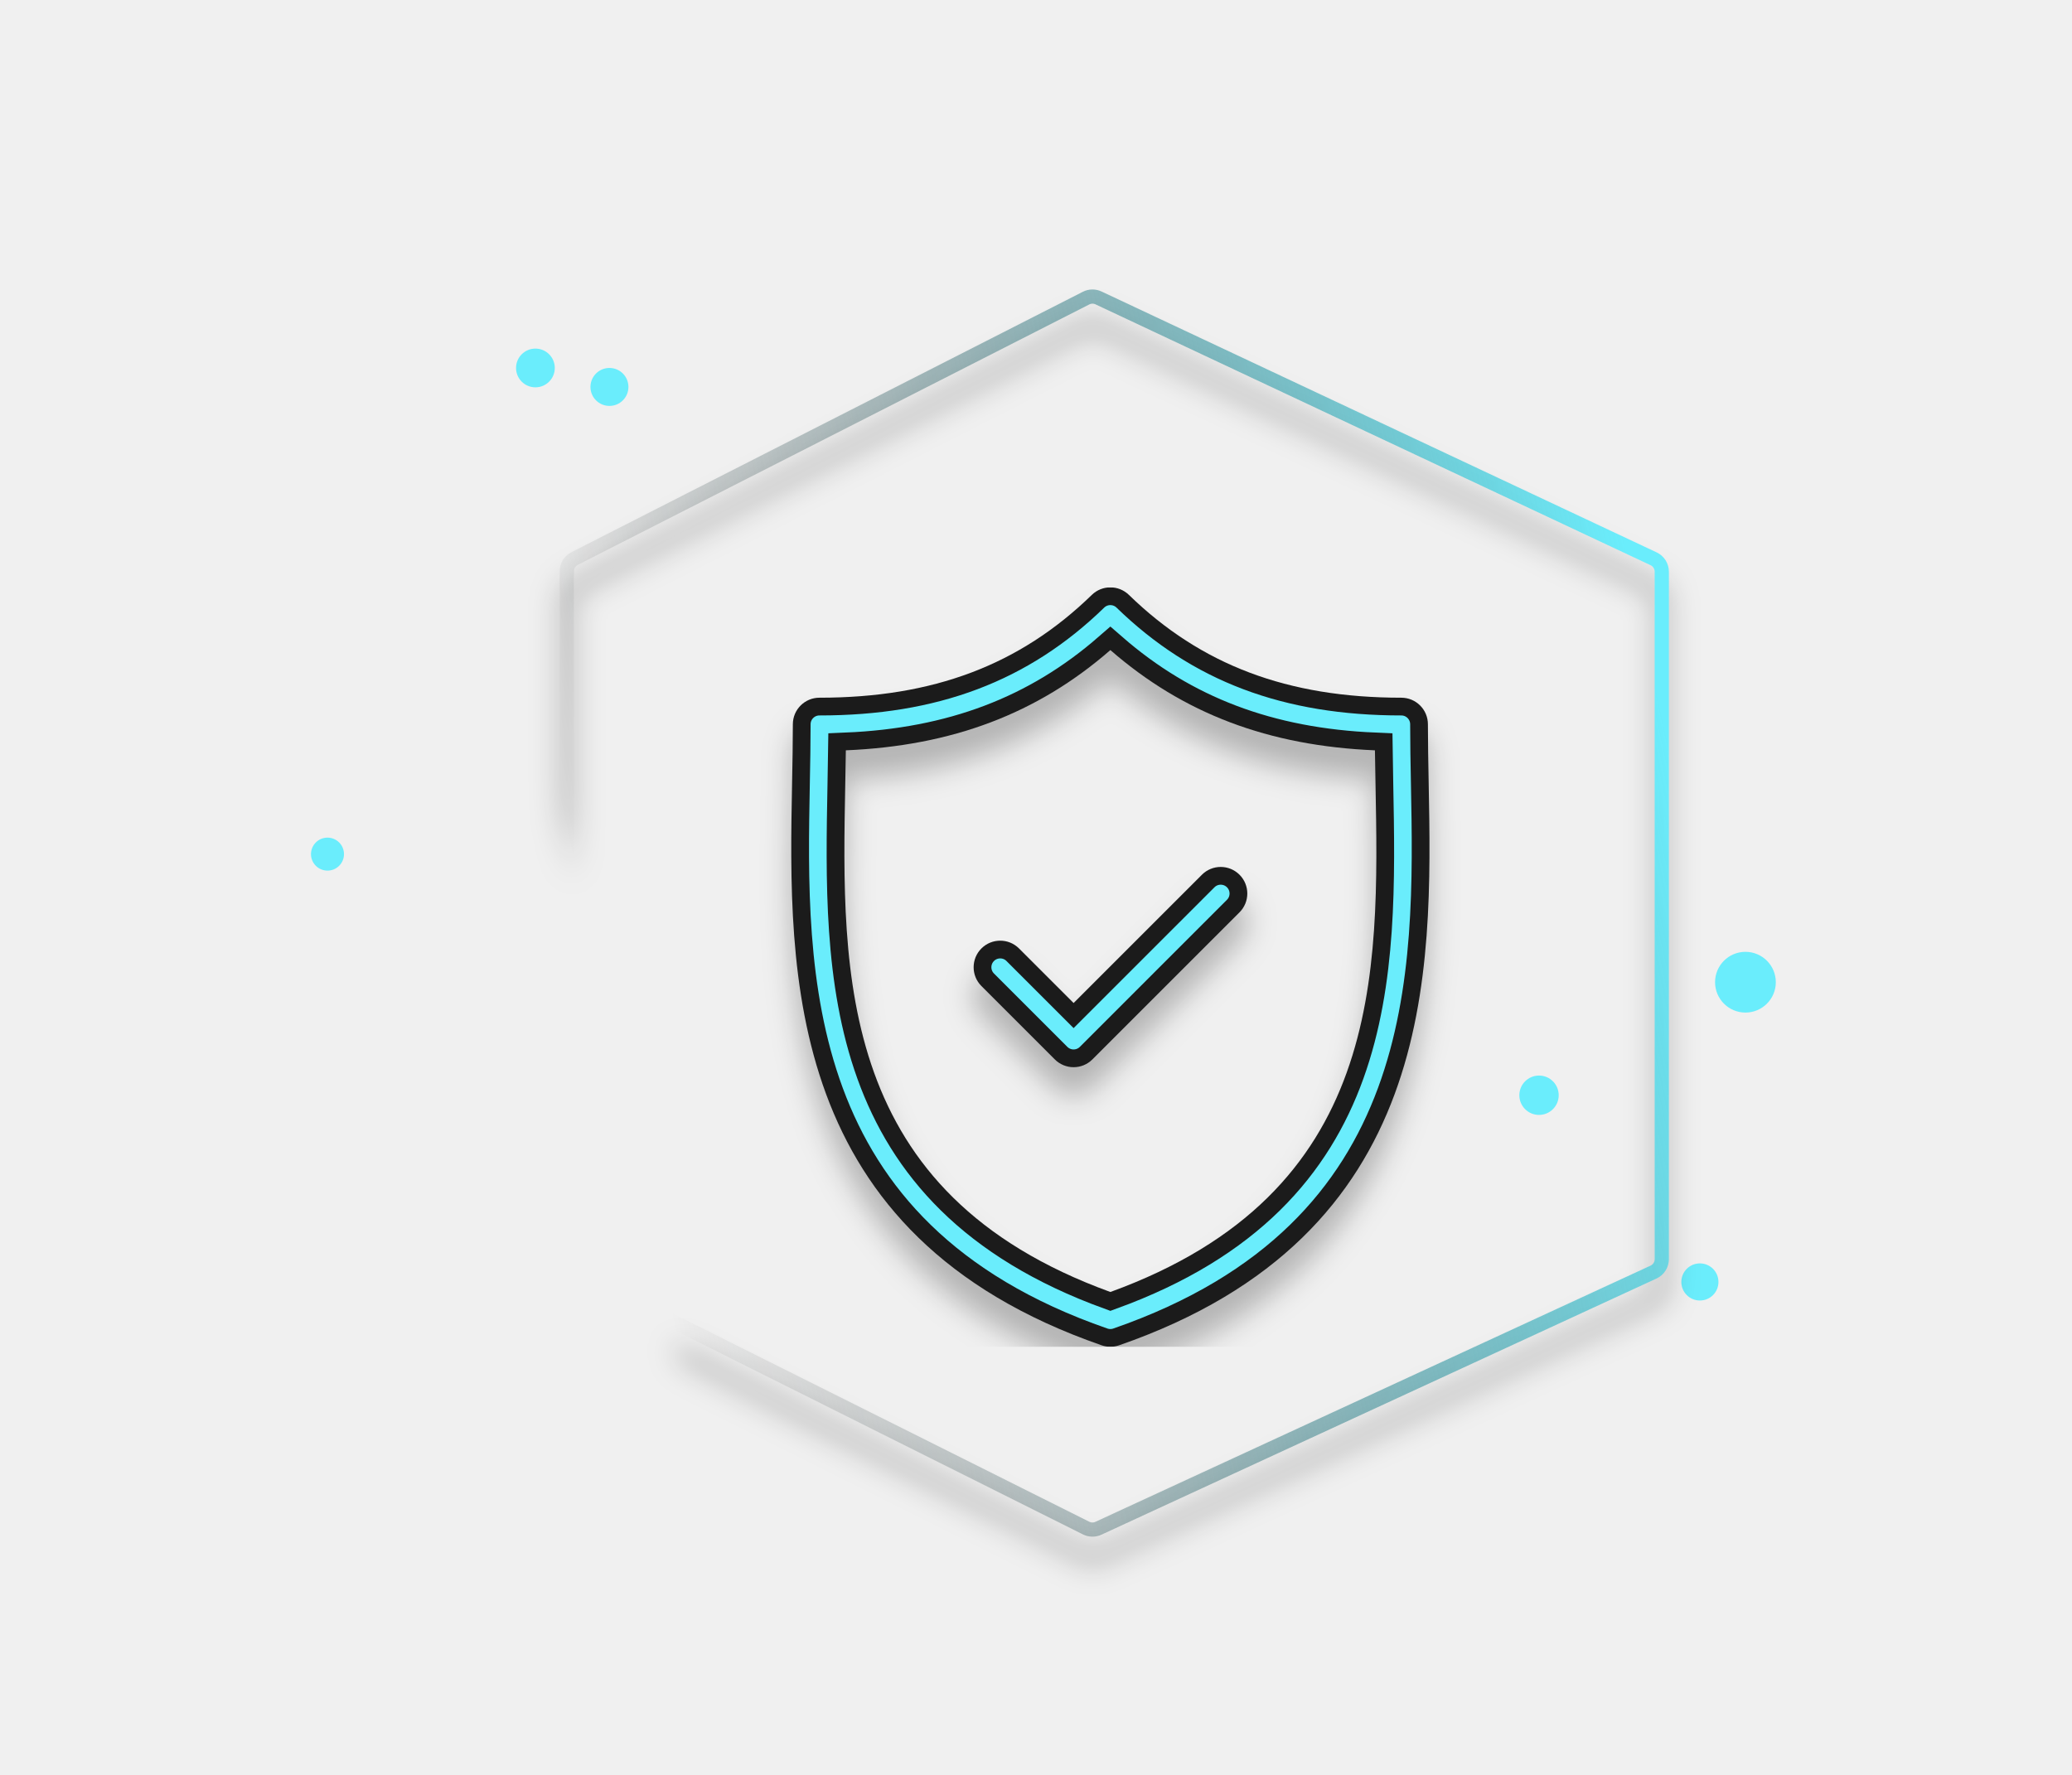
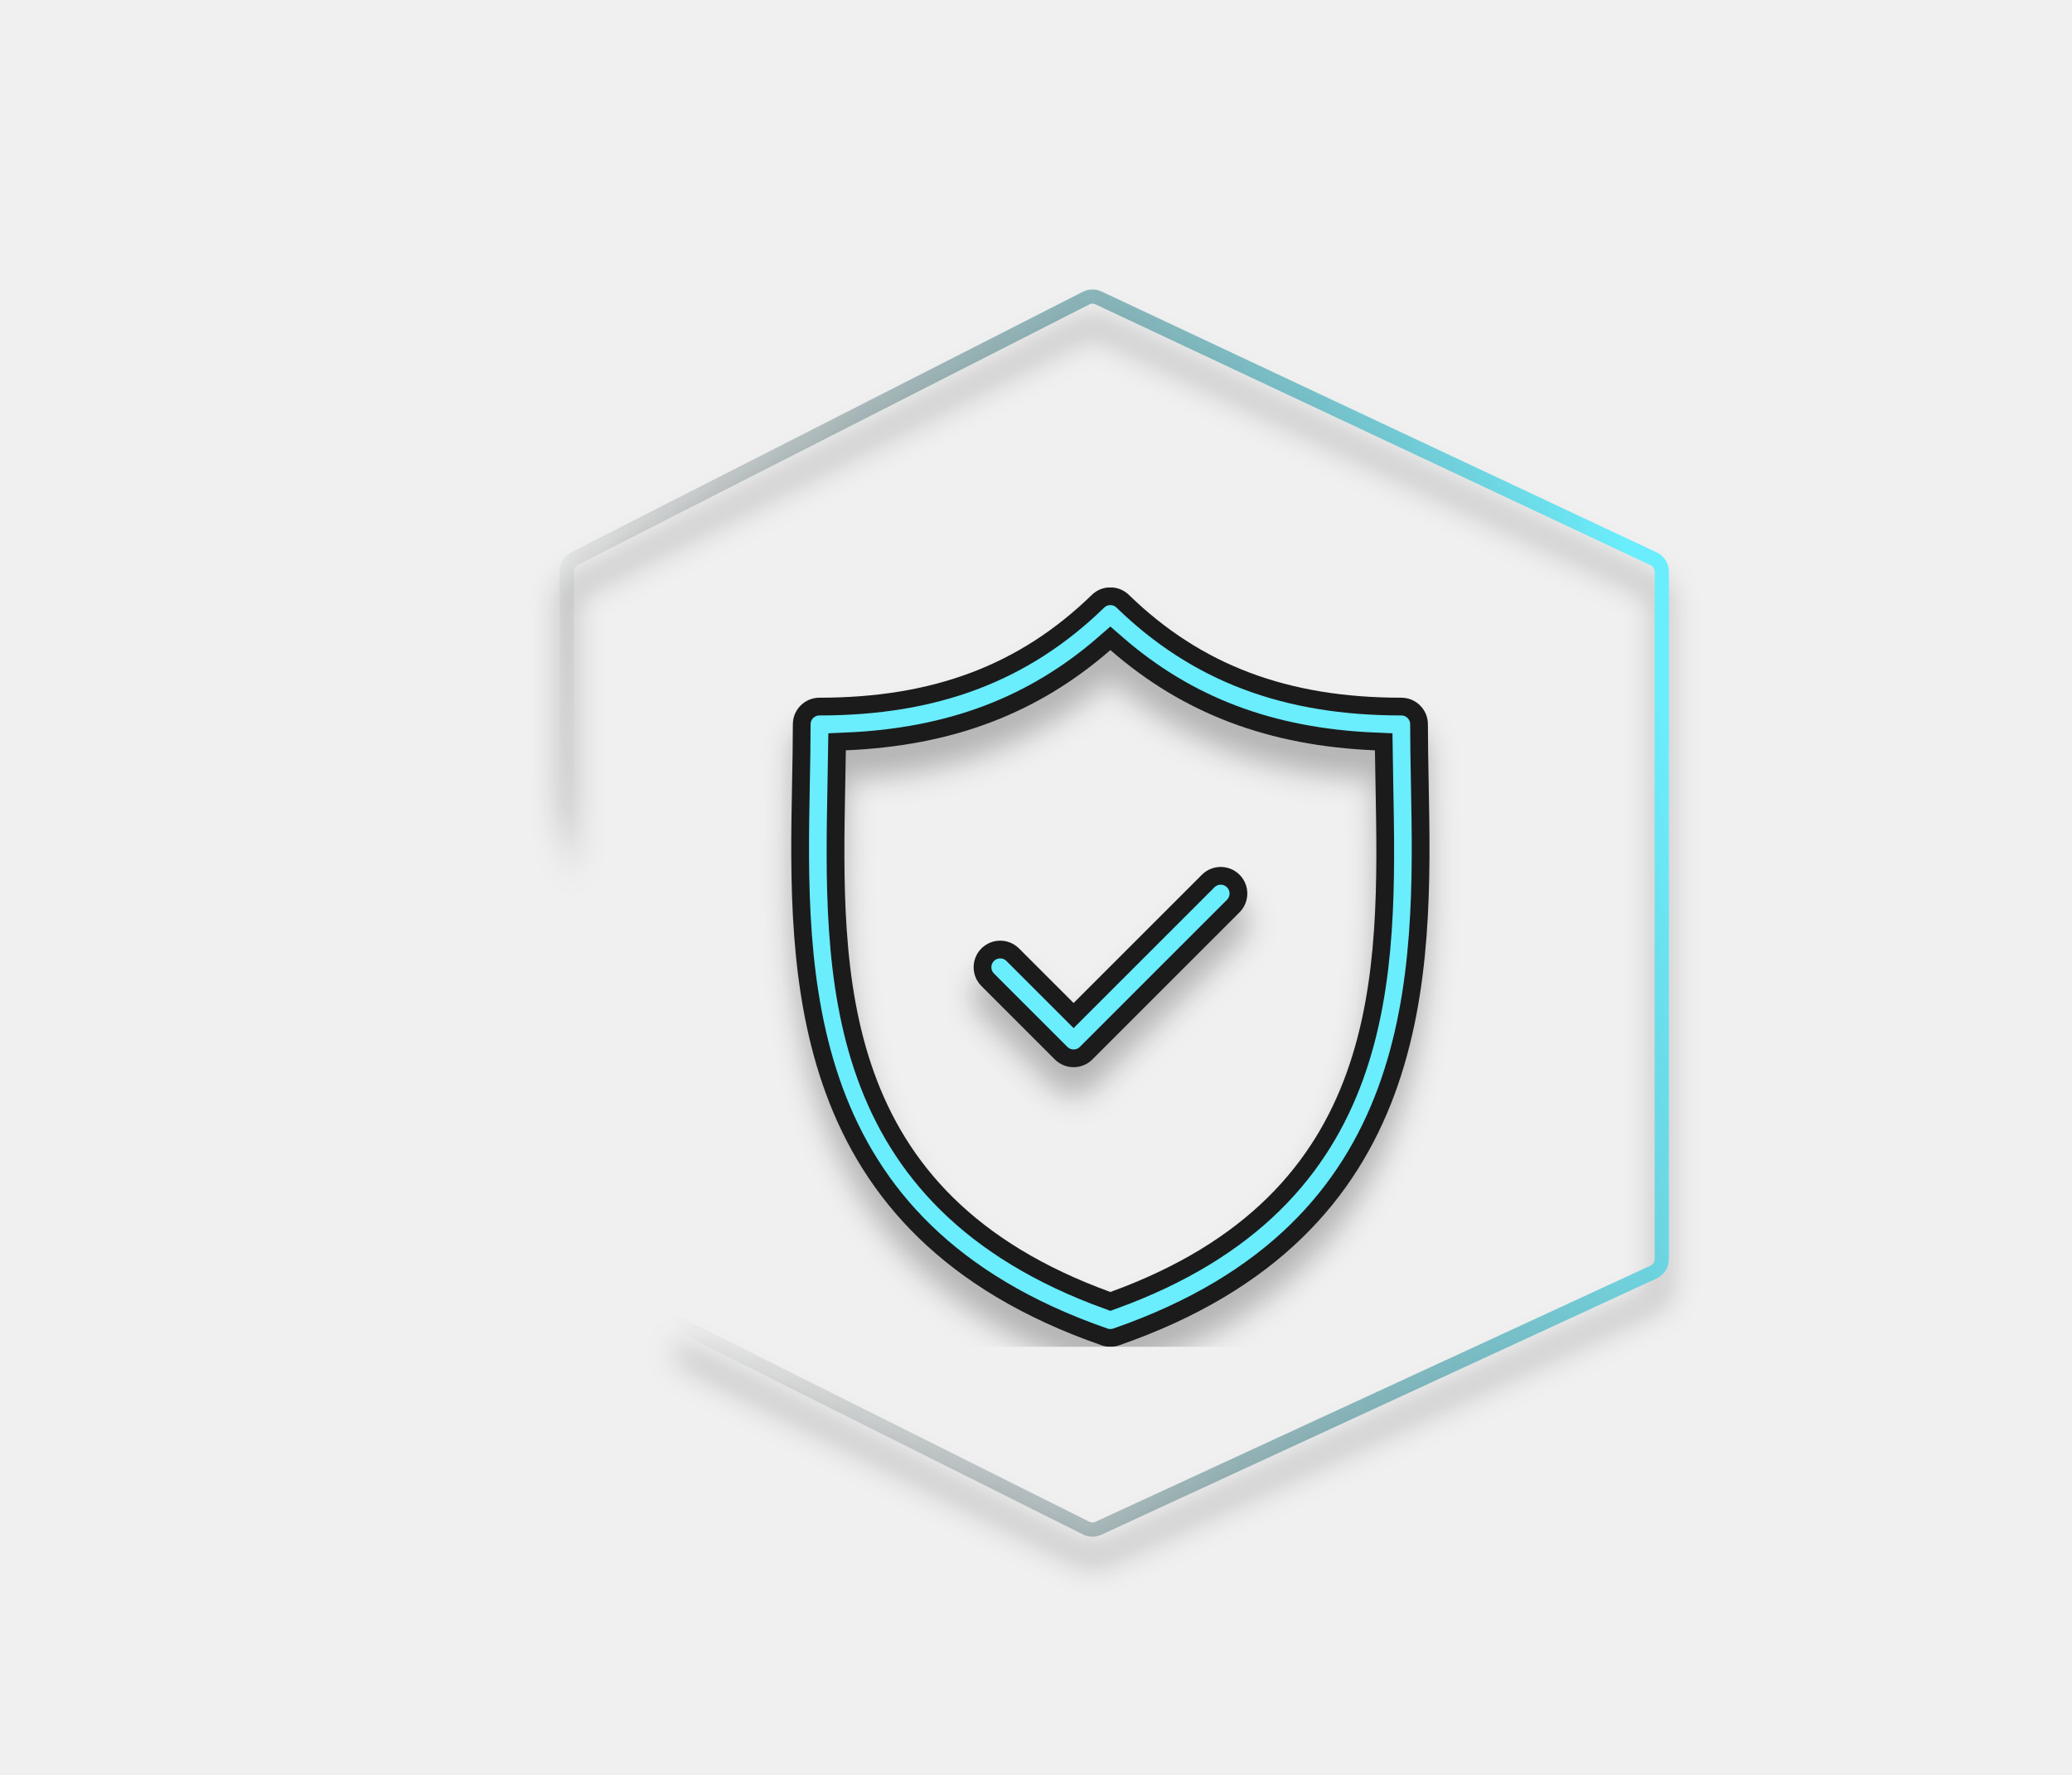
<svg xmlns="http://www.w3.org/2000/svg" width="216" height="185" viewBox="0 -40 214 250" fill="none">
-   <g>
-     <animateTransform attributeName="transform" type="rotate" values="0 108.0 92.5; 360 108.0 92.5" calcMode="linear" begin="0s" dur="15s" repeatCount="indefinite" />
-     <circle cx="36.481" cy="11.845" r="2.729" fill="#6AEDFC" />
-     <circle cx="46.909" cy="14.518" r="2.675" fill="#6AEDFC" />
-     <circle cx="7.188" cy="80.344" r="2.324" fill="#6AEDFC" />
-     <circle cx="206.942" cy="98.389" r="4.279" fill="#6AEDFC" />
-     <circle cx="177.863" cy="114.316" r="2.773" fill="#6AEDFC" />
-     <circle cx="200.525" cy="140.624" r="2.615" fill="#6AEDFC" />
-   </g>
  <g clip-path="url(#clip0)" filter="url(#filter0_d)">
    <mask id="a" fill="#fff">
      <path d="M162.317 70.308c-.054-2.889-.107-5.618-.107-8.258a3.745 3.745 0 00-3.745-3.745c-16.017 0-28.213-4.603-38.378-14.487a3.745 3.745 0 00-5.222 0c-10.164 9.884-22.357 14.487-38.373 14.487a3.745 3.745 0 00-3.746 3.745c0 2.641-.051 5.371-.107 8.26-.513 26.884-1.216 63.703 43.611 79.241a3.736 3.736 0 002.453 0c44.83-15.538 44.128-52.358 43.614-79.243zm-44.84 71.73c-38.445-13.966-37.864-44.56-37.348-71.585.03-1.622.06-3.194.082-4.735 15-.633 26.997-5.179 37.266-14.125 10.27 8.946 22.267 13.492 37.27 14.125.02 1.54.05 3.112.081 4.733.516 27.026 1.097 57.621-37.351 71.587z" />
    </mask>
    <path d="M162.317 70.308c-.054-2.889-.107-5.618-.107-8.258a3.745 3.745 0 00-3.745-3.745c-16.017 0-28.213-4.603-38.378-14.487a3.745 3.745 0 00-5.222 0c-10.164 9.884-22.357 14.487-38.373 14.487a3.745 3.745 0 00-3.746 3.745c0 2.641-.051 5.371-.107 8.26-.513 26.884-1.216 63.703 43.611 79.241a3.736 3.736 0 002.453 0c44.83-15.538 44.128-52.358 43.614-79.243zm-44.84 71.73c-38.445-13.966-37.864-44.56-37.348-71.585.03-1.622.06-3.194.082-4.735 15-.633 26.997-5.179 37.266-14.125 10.27 8.946 22.267 13.492 37.27 14.125.02 1.54.05 3.112.081 4.733.516 27.026 1.097 57.621-37.351 71.587z" fill="#6AEDFC" stroke="#1B1B1B" stroke-width="5" mask="url(#a)" />
    <mask id="b" fill="#fff">
      <path d="M130.374 83.248l-18.077 18.075-7.714-7.713a3.745 3.745 0 00-5.296 5.296l10.362 10.362a3.735 3.735 0 002.648 1.097c.958 0 1.917-.366 2.648-1.097l20.725-20.724a3.745 3.745 0 10-5.296-5.297z" />
    </mask>
    <path d="M130.374 83.248l-18.077 18.075-7.714-7.713a3.745 3.745 0 00-5.296 5.296l10.362 10.362a3.735 3.735 0 002.648 1.097c.958 0 1.917-.366 2.648-1.097l20.725-20.724a3.745 3.745 0 10-5.296-5.297z" fill="#6AEDFC" stroke="#1B1B1B" stroke-width="5" mask="url(#b)" />
  </g>
  <g filter="url(#filter1_d)">
    <mask id="c" fill="#fff">
      <path d="M39.902 40.477a3 3 0 011.638-2.673l72.055-36.69a3.001 3.001 0 012.638-.042l78.199 36.756a3 3 0 011.724 2.715v96.873a3 3 0 01-1.743 2.724l-78.2 36.096a3.002 3.002 0 01-2.599-.04L41.56 140.165a3.001 3.001 0 01-1.658-2.684V40.477z" />
    </mask>
    <path d="M39.902 40.477a3 3 0 011.638-2.673l72.055-36.69a3.001 3.001 0 012.638-.042l78.199 36.756a3 3 0 011.724 2.715v96.873a3 3 0 01-1.743 2.724l-78.2 36.096a3.002 3.002 0 01-2.599-.04L41.56 140.165a3.001 3.001 0 01-1.658-2.684V40.477z" stroke="url(#paint0_linear)" stroke-width="4" mask="url(#c)" />
  </g>
  <defs>
    <filter id="filter0_d" x="59.978" y="42.758" width="115" height="115" filterUnits="userSpaceOnUse" color-interpolation-filters="sRGB">
      <feFlood flood-opacity="0" result="BackgroundImageFix" />
      <feColorMatrix in="SourceAlpha" values="0 0 0 0 0 0 0 0 0 0 0 0 0 0 0 0 0 0 127 0" />
      <feOffset dy="4" />
      <feGaussianBlur stdDeviation="2" />
      <feColorMatrix values="0 0 0 0 0 0 0 0 0 0 0 0 0 0 0 0 0 0 0.25 0" />
      <feBlend in2="BackgroundImageFix" result="effect1_dropShadow" />
      <feBlend in="SourceGraphic" in2="effect1_dropShadow" result="shape" />
    </filter>
    <filter id="filter1_d" x=".864" y=".787" width="214.356" height="183.726" filterUnits="userSpaceOnUse" color-interpolation-filters="sRGB">
      <feFlood flood-opacity="0" result="BackgroundImageFix" />
      <feColorMatrix in="SourceAlpha" values="0 0 0 0 0 0 0 0 0 0 0 0 0 0 0 0 0 0 127 0" />
      <feOffset dy="4" />
      <feGaussianBlur stdDeviation="2" />
      <feColorMatrix values="0 0 0 0 0 0 0 0 0 0 0 0 0 0 0 0 0 0 0.25 0" />
      <feBlend in2="BackgroundImageFix" result="effect1_dropShadow" />
      <feBlend in="SourceGraphic" in2="effect1_dropShadow" result="shape" />
    </filter>
    <linearGradient id="paint0_linear" x1="196.156" y1="64.952" x2="45.22" y2="97.673" gradientUnits="userSpaceOnUse">
      <stop stop-color="#6AEDFC" />
      <stop offset="1" stop-opacity="0" />
    </linearGradient>
    <clipPath id="clip0">
      <path fill="#fff" transform="translate(63.978 42.758)" d="M0 0h107v107H0z" />
    </clipPath>
  </defs>
</svg>
